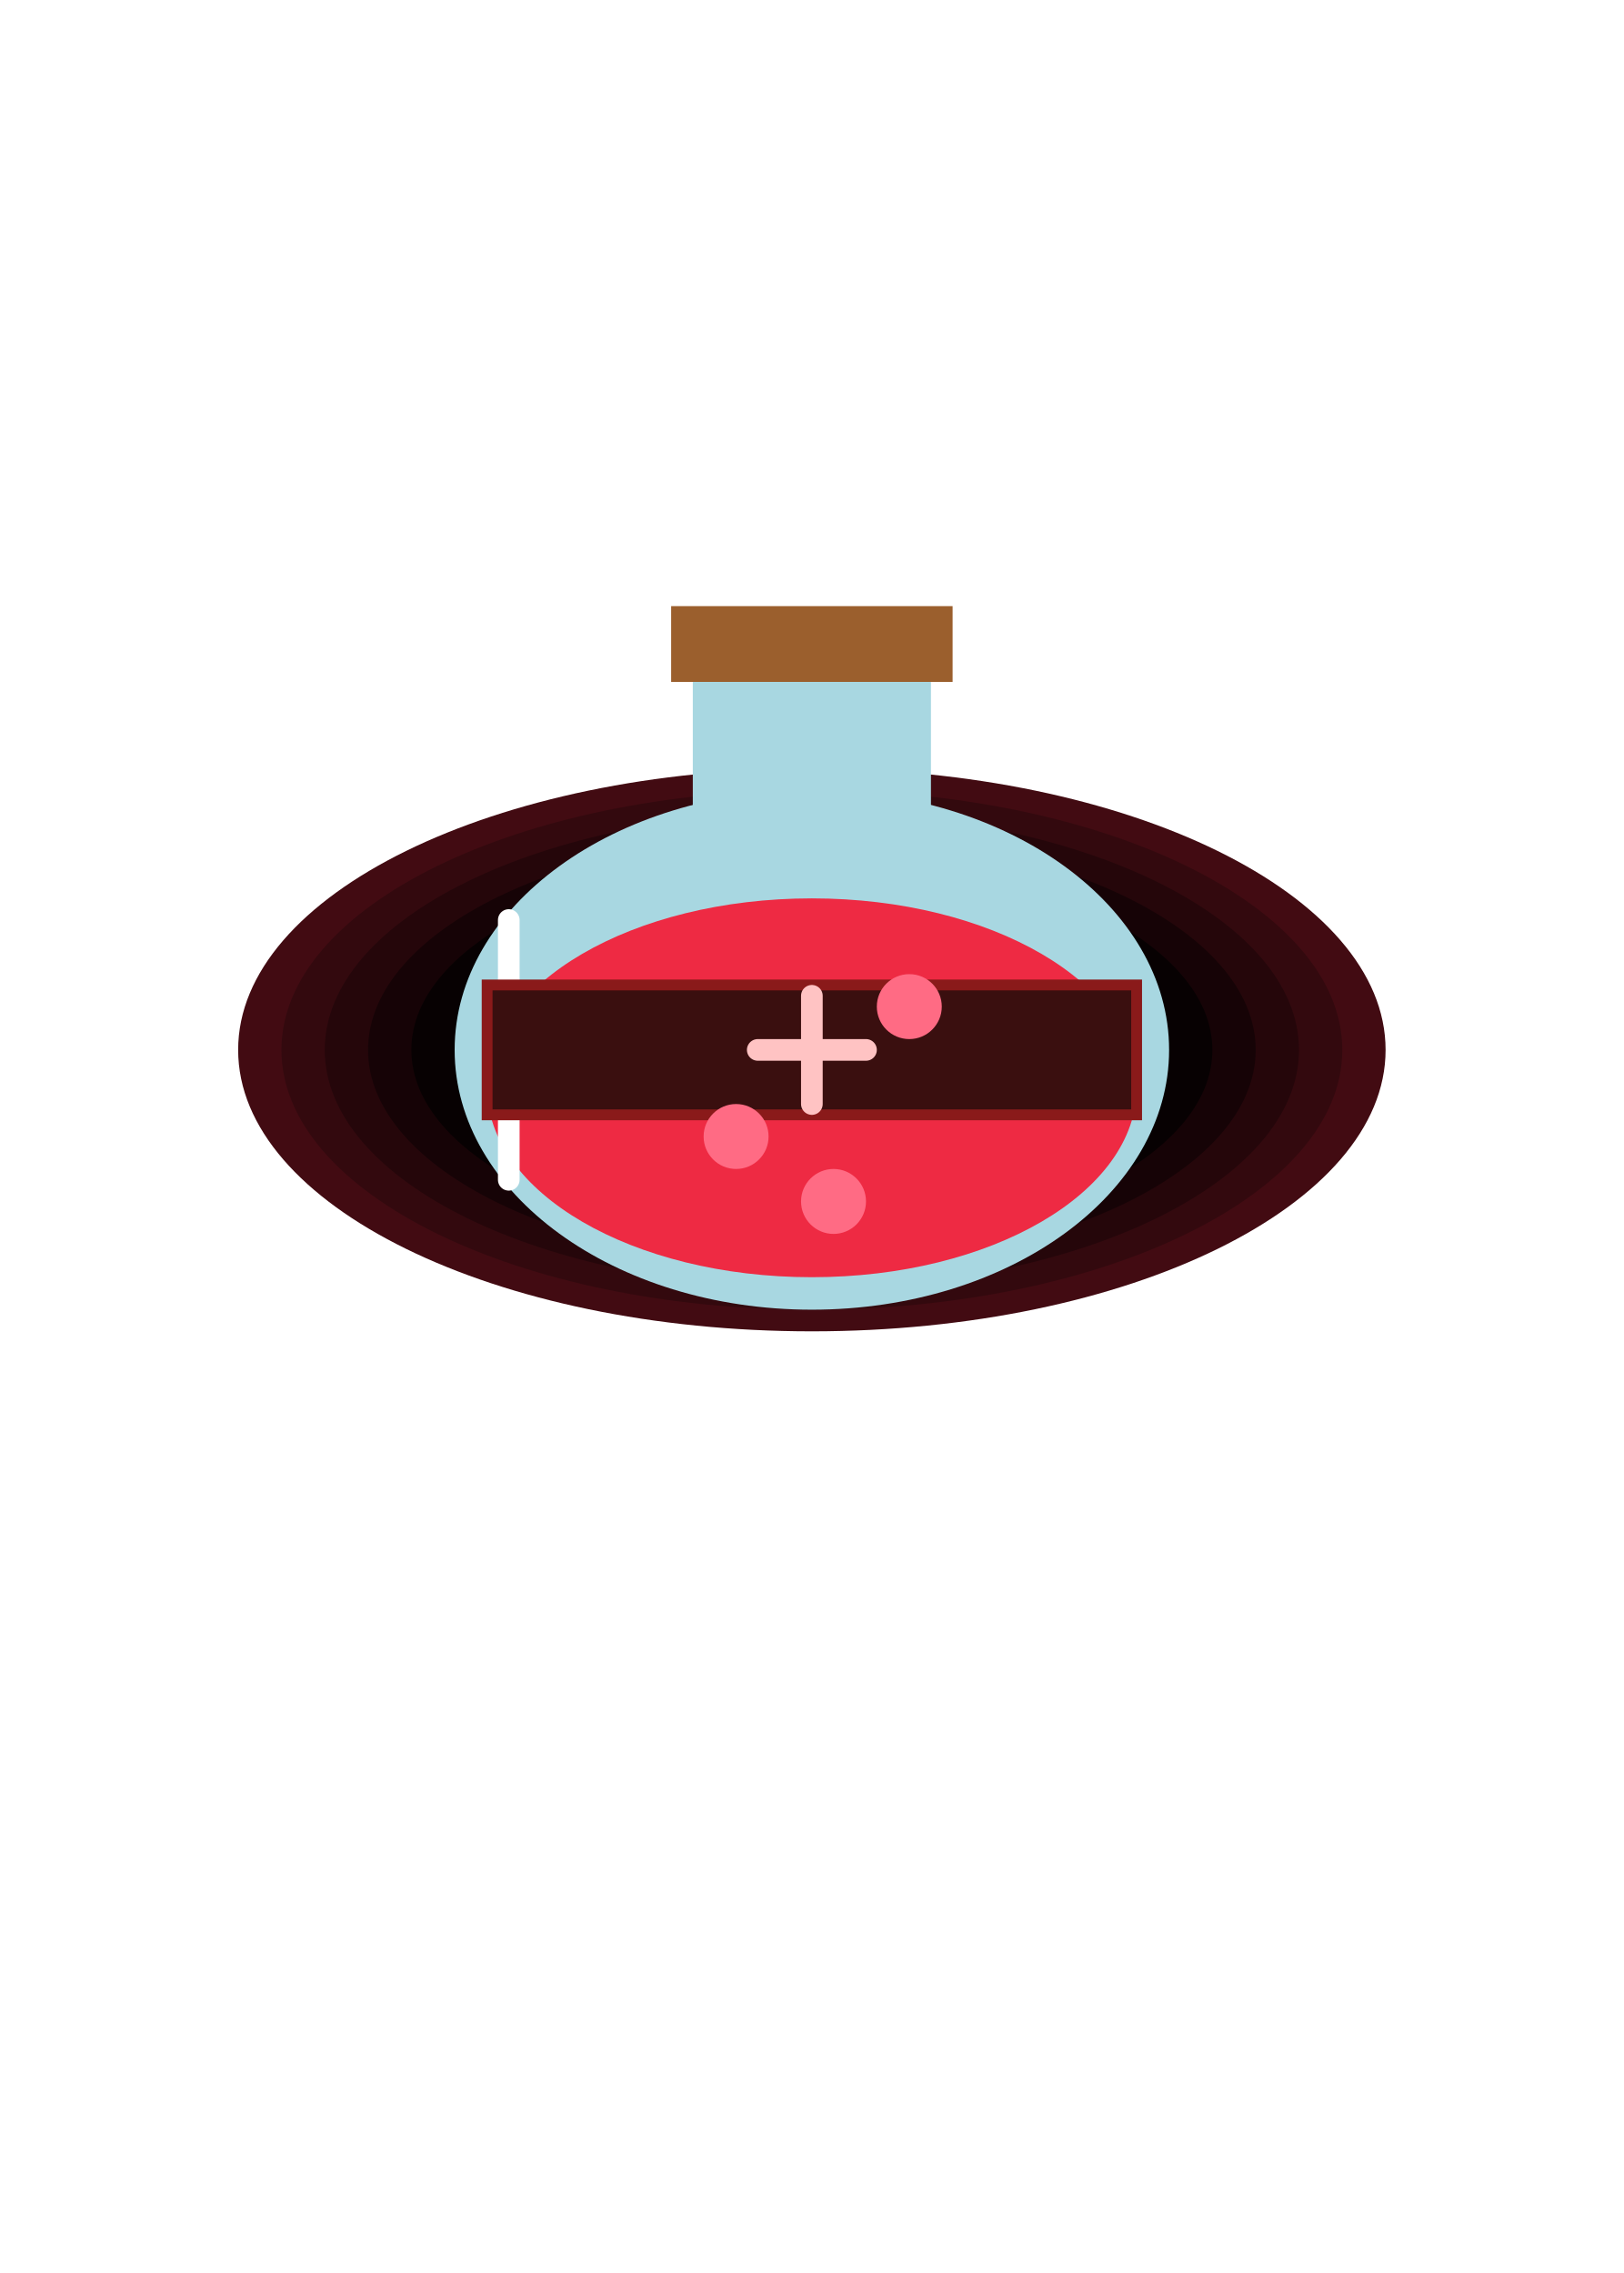
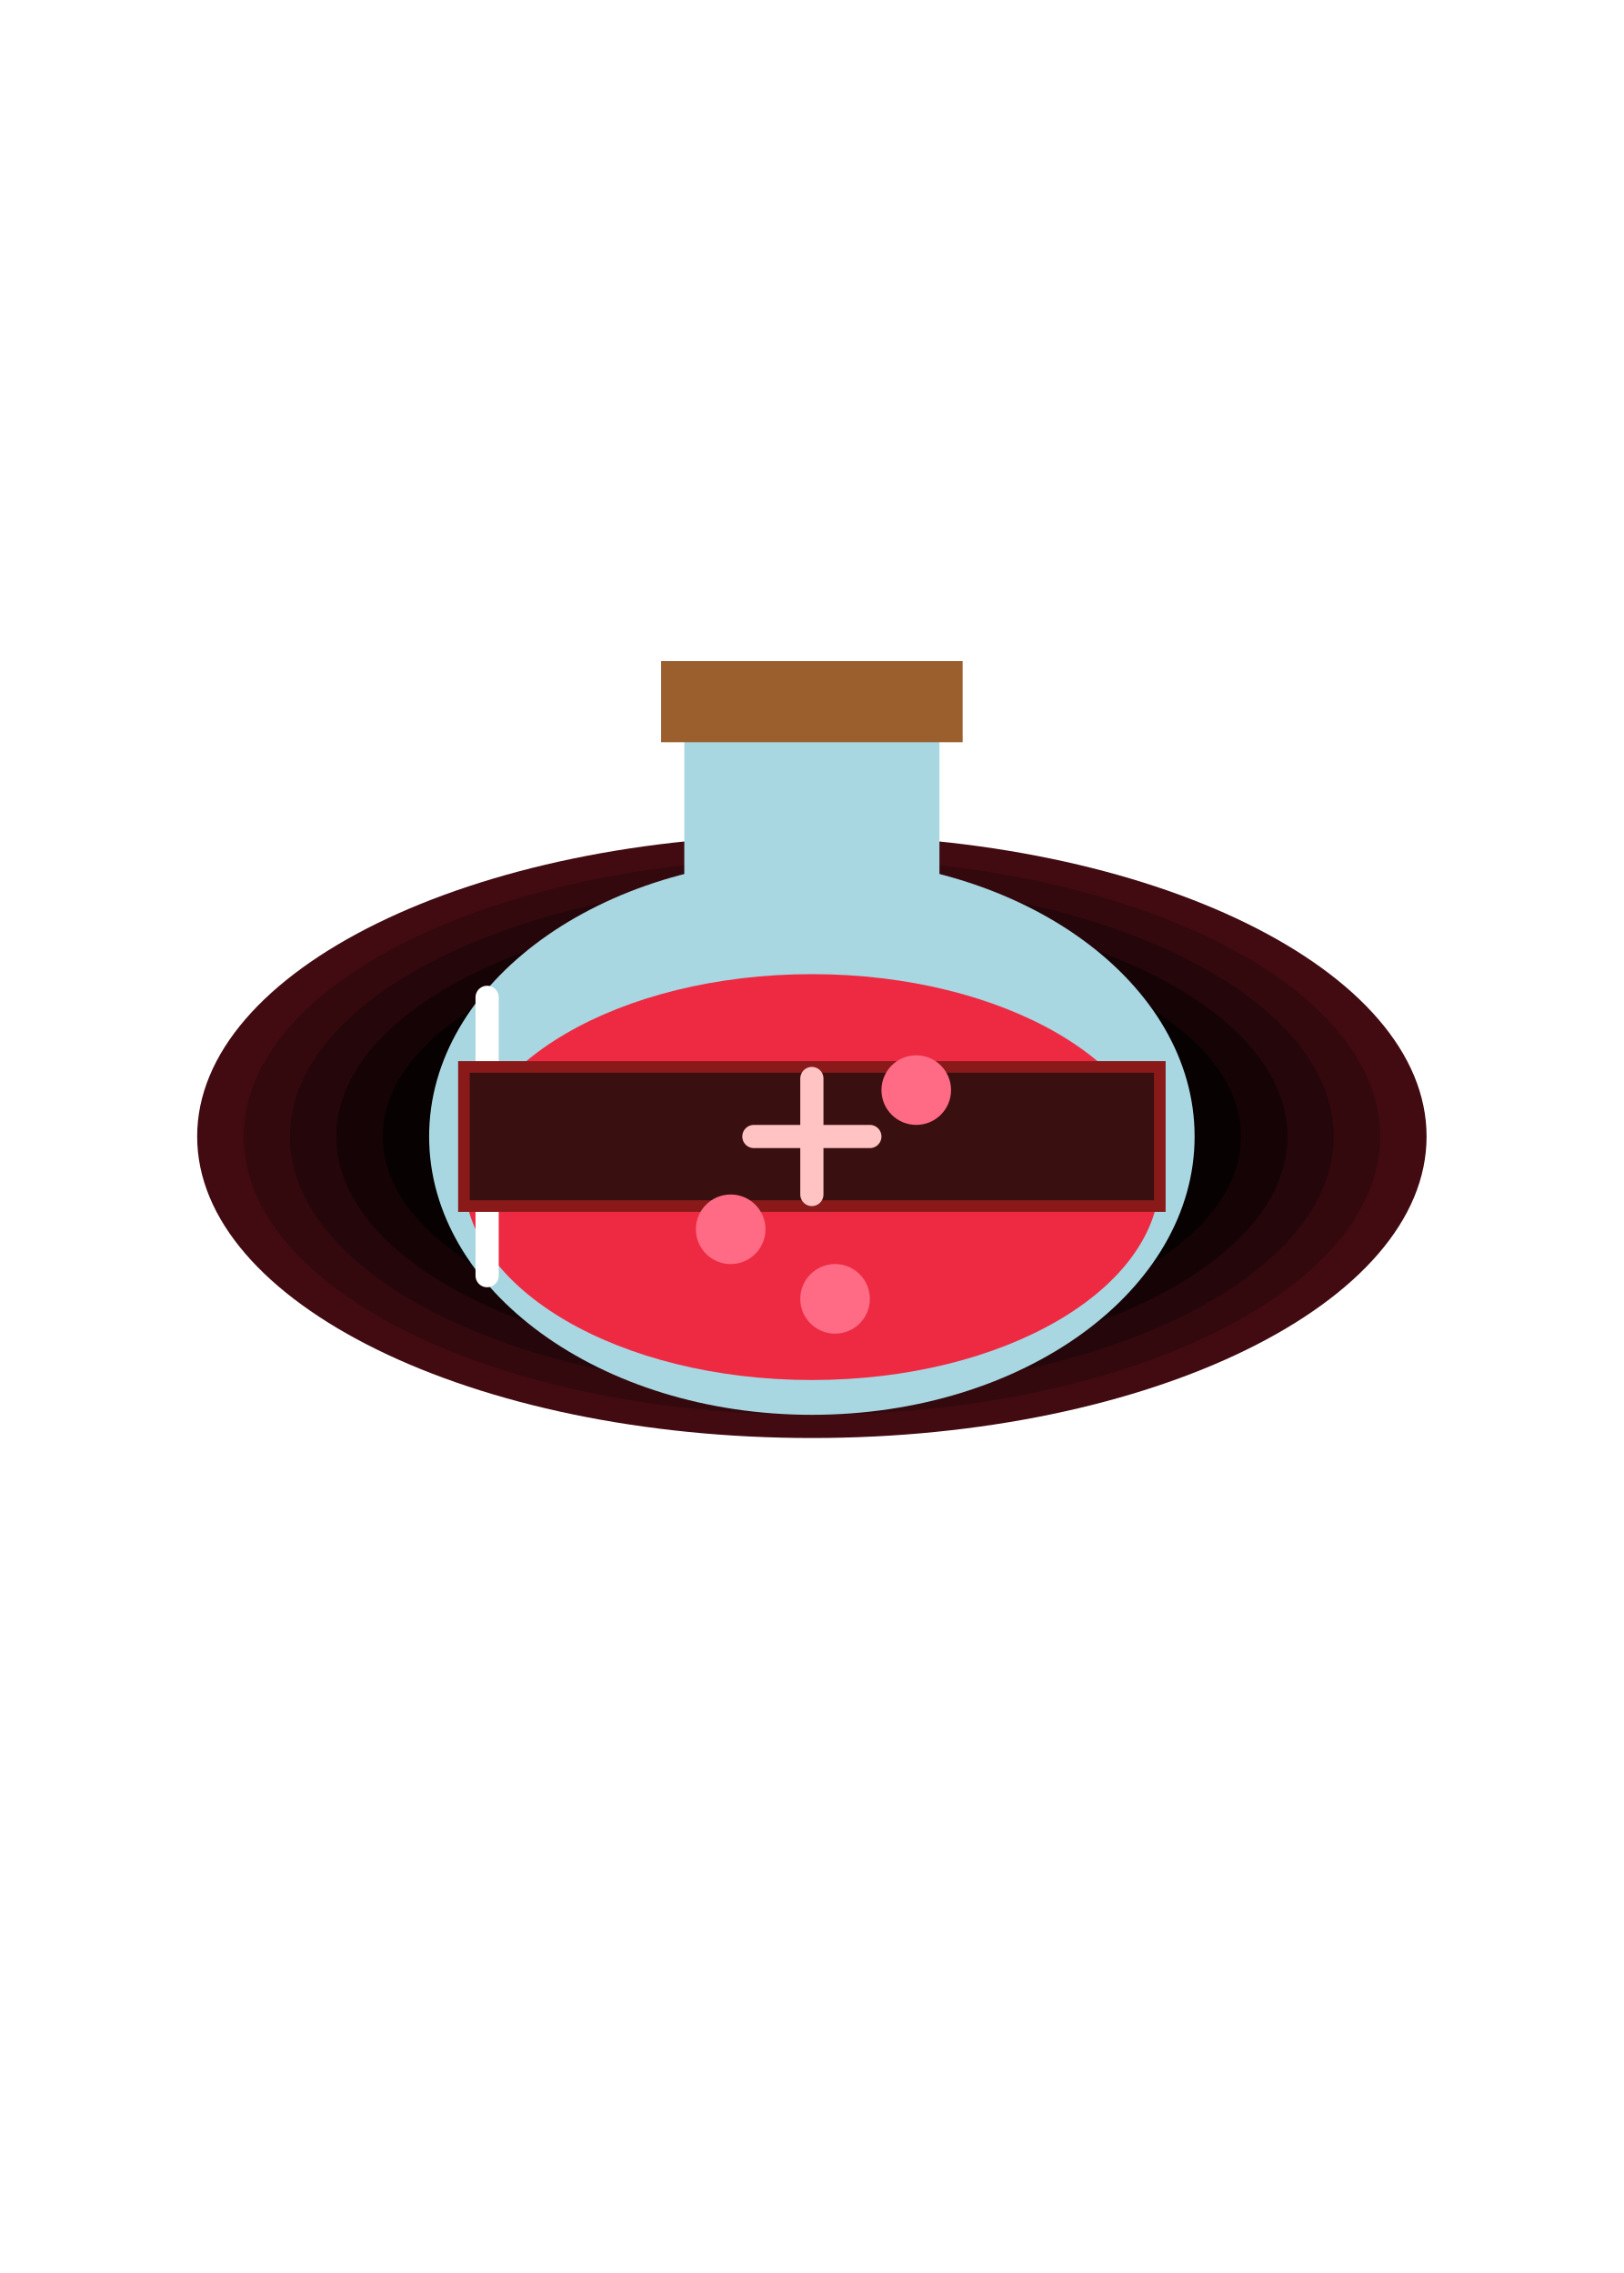
- <svg xmlns="http://www.w3.org/2000/svg" width="150" height="210" viewBox="0 0 150 210">
+ <svg xmlns="http://www.w3.org/2000/svg" width="150" height="210" viewBox="5 22 140 150">
  <ellipse cx="75.00" cy="97.00" rx="53.00" ry="26.00" fill="rgb(66,11,18)" />
  <ellipse cx="75.00" cy="97.00" rx="49.00" ry="24.00" fill="rgb(51,9,14)" />
  <ellipse cx="75.00" cy="97.00" rx="45.00" ry="22.00" fill="rgb(37,6,10)" />
  <ellipse cx="75.00" cy="97.00" rx="41.00" ry="20.00" fill="rgb(22,3,6)" />
  <ellipse cx="75.00" cy="97.00" rx="37.00" ry="18.00" fill="rgb(7,1,2)" />
  <ellipse cx="75.00" cy="97.00" rx="33.00" ry="24.00" fill="rgb(168,215,225)" />
  <ellipse cx="75.00" cy="100.50" rx="30.00" ry="17.50" fill="rgb(238,42,67)" />
  <line x1="47" y1="85" x2="47" y2="109" stroke="rgb(255,255,255)" stroke-width="2" stroke-linecap="round" />
  <rect x="64" y="61" width="22" height="14" fill="rgb(168,215,225)" />
  <rect x="62" y="56" width="26" height="7" fill="rgb(155,95,45)" />
  <rect x="45" y="91" width="60" height="12" fill="rgb(58,15,15)" />
  <rect x="45" y="91" width="60" height="12" fill="none" stroke="rgb(138,26,26)" stroke-width="1" />
  <line x1="75" y1="92" x2="75" y2="102" stroke="rgb(255,195,195)" stroke-width="2" stroke-linecap="round" />
  <line x1="70" y1="97" x2="80" y2="97" stroke="rgb(255,195,195)" stroke-width="2" stroke-linecap="round" />
  <ellipse cx="68.00" cy="105.00" rx="3.00" ry="3.00" fill="rgb(255,107,132)" />
  <ellipse cx="84.00" cy="93.00" rx="3.00" ry="3.00" fill="rgb(255,107,132)" />
  <ellipse cx="77.00" cy="111.00" rx="3.00" ry="3.00" fill="rgb(255,107,132)" />
</svg>
